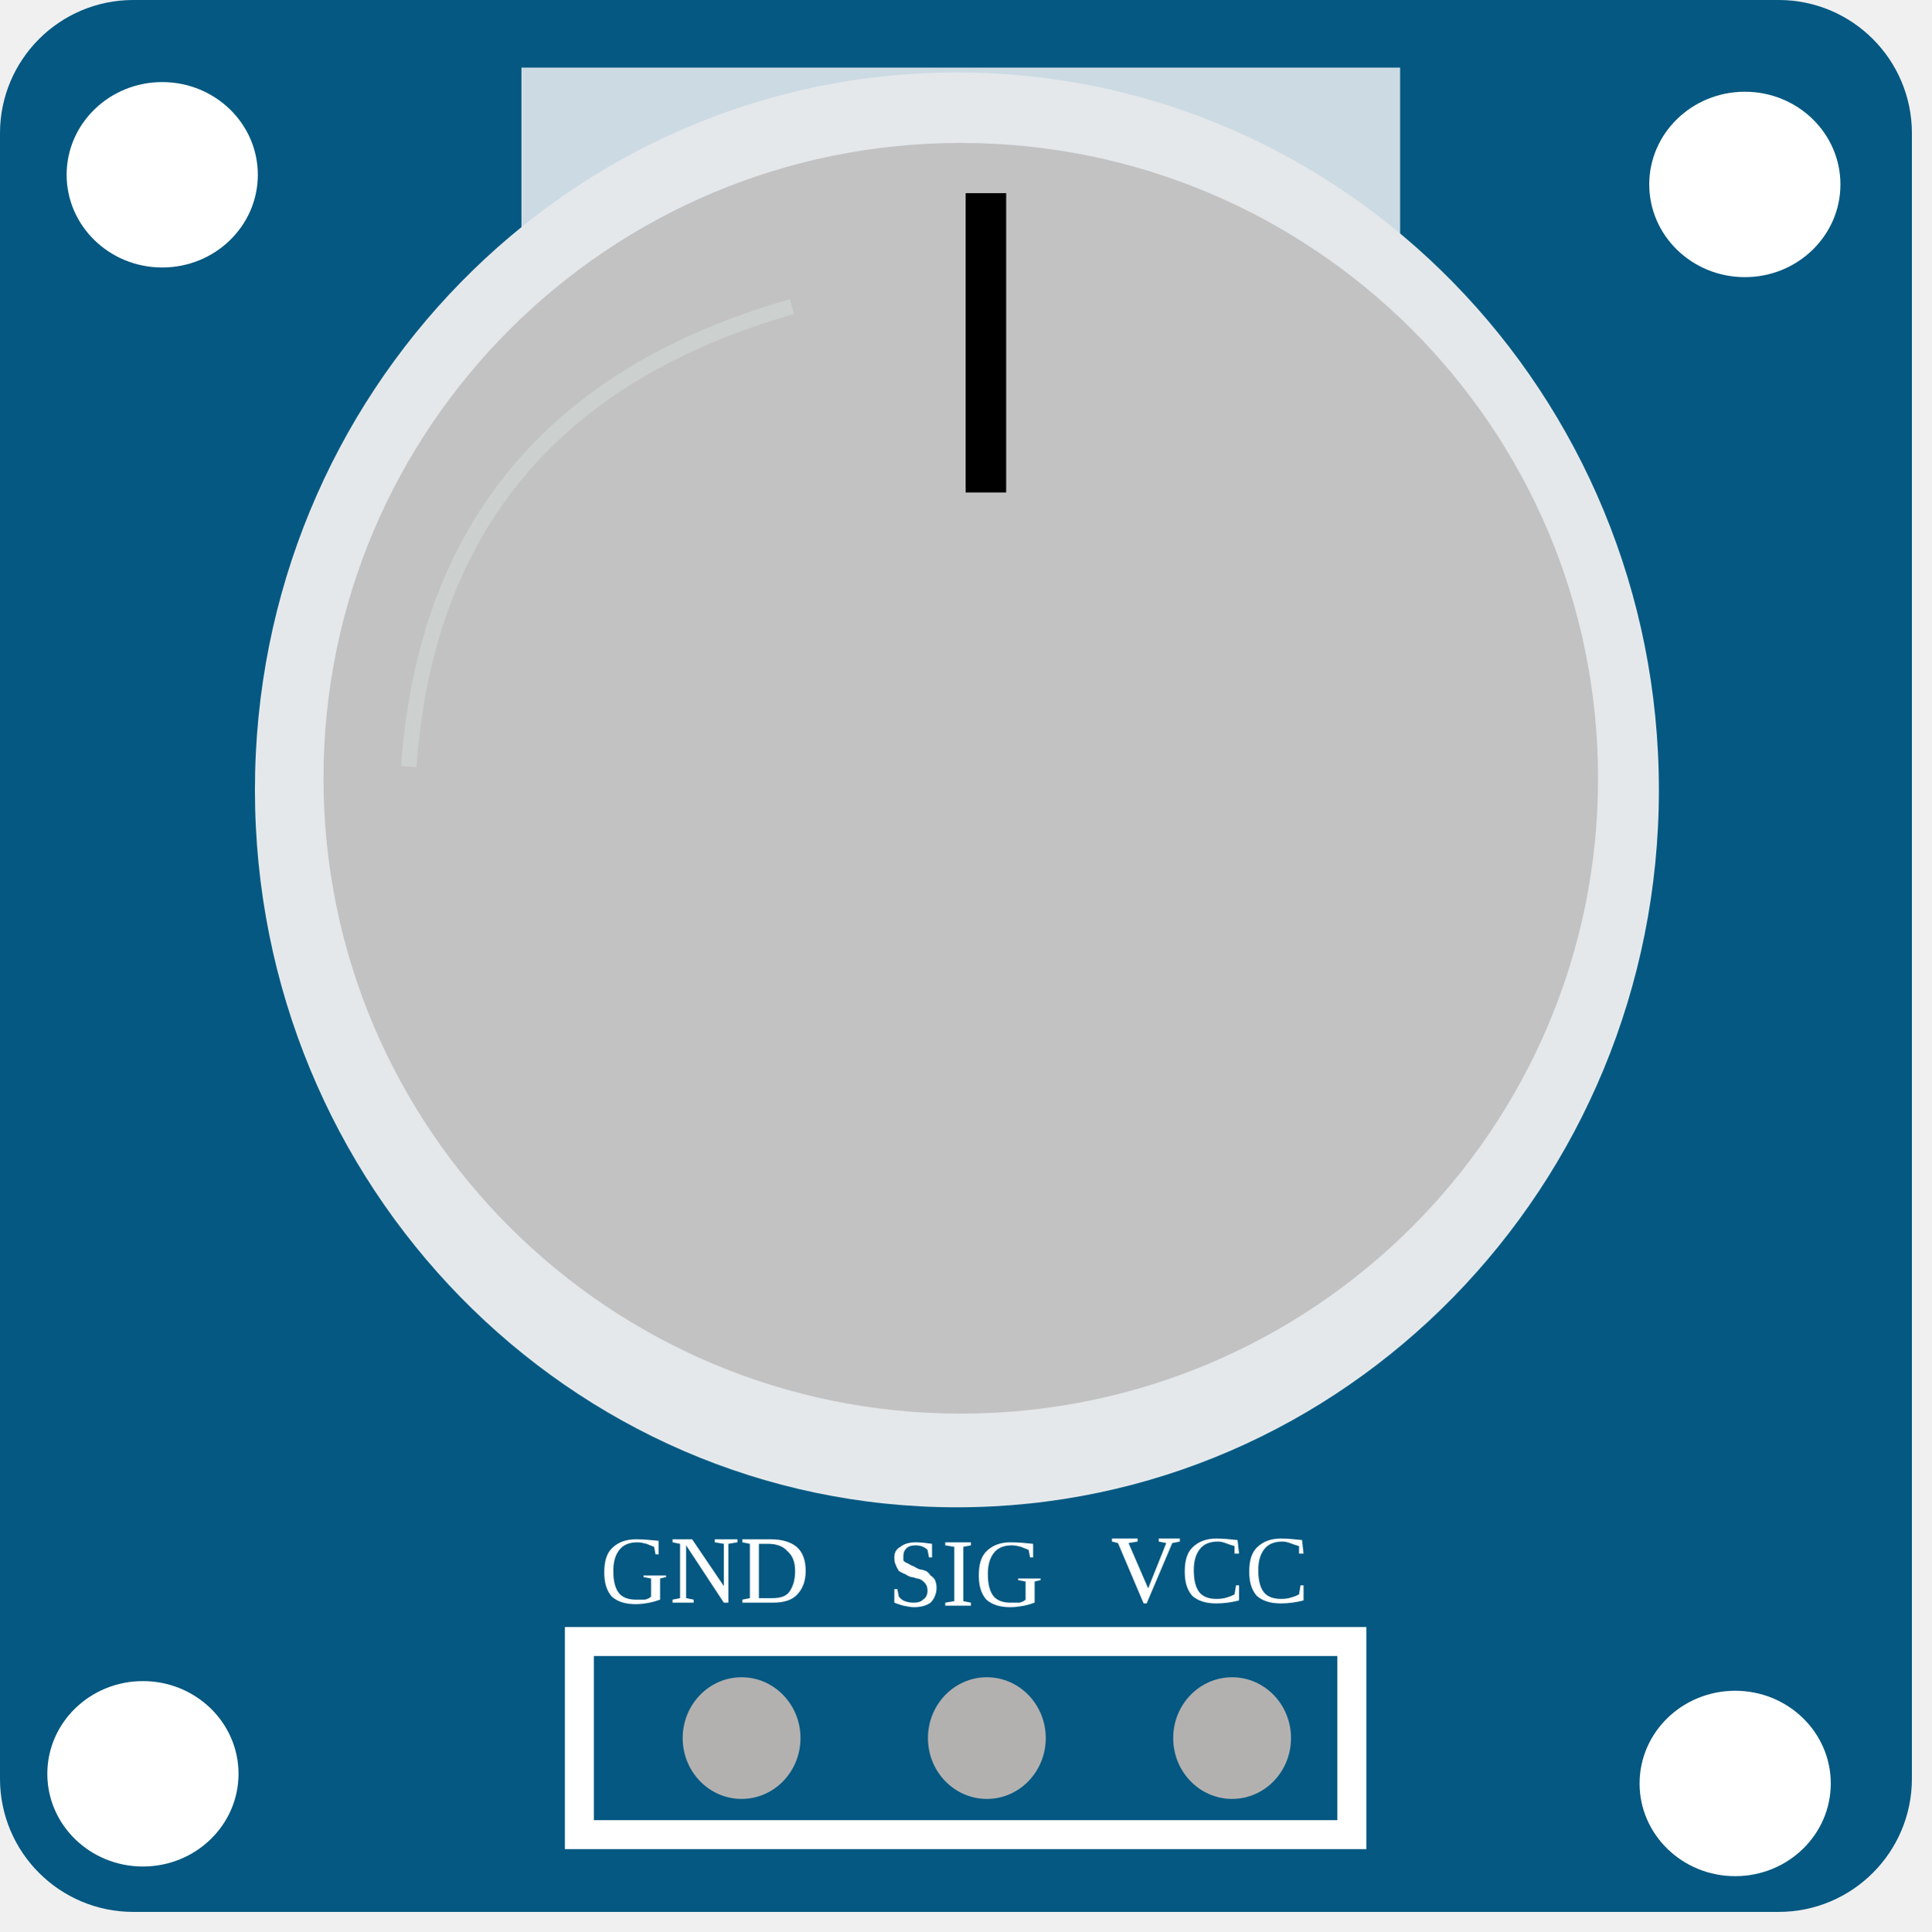
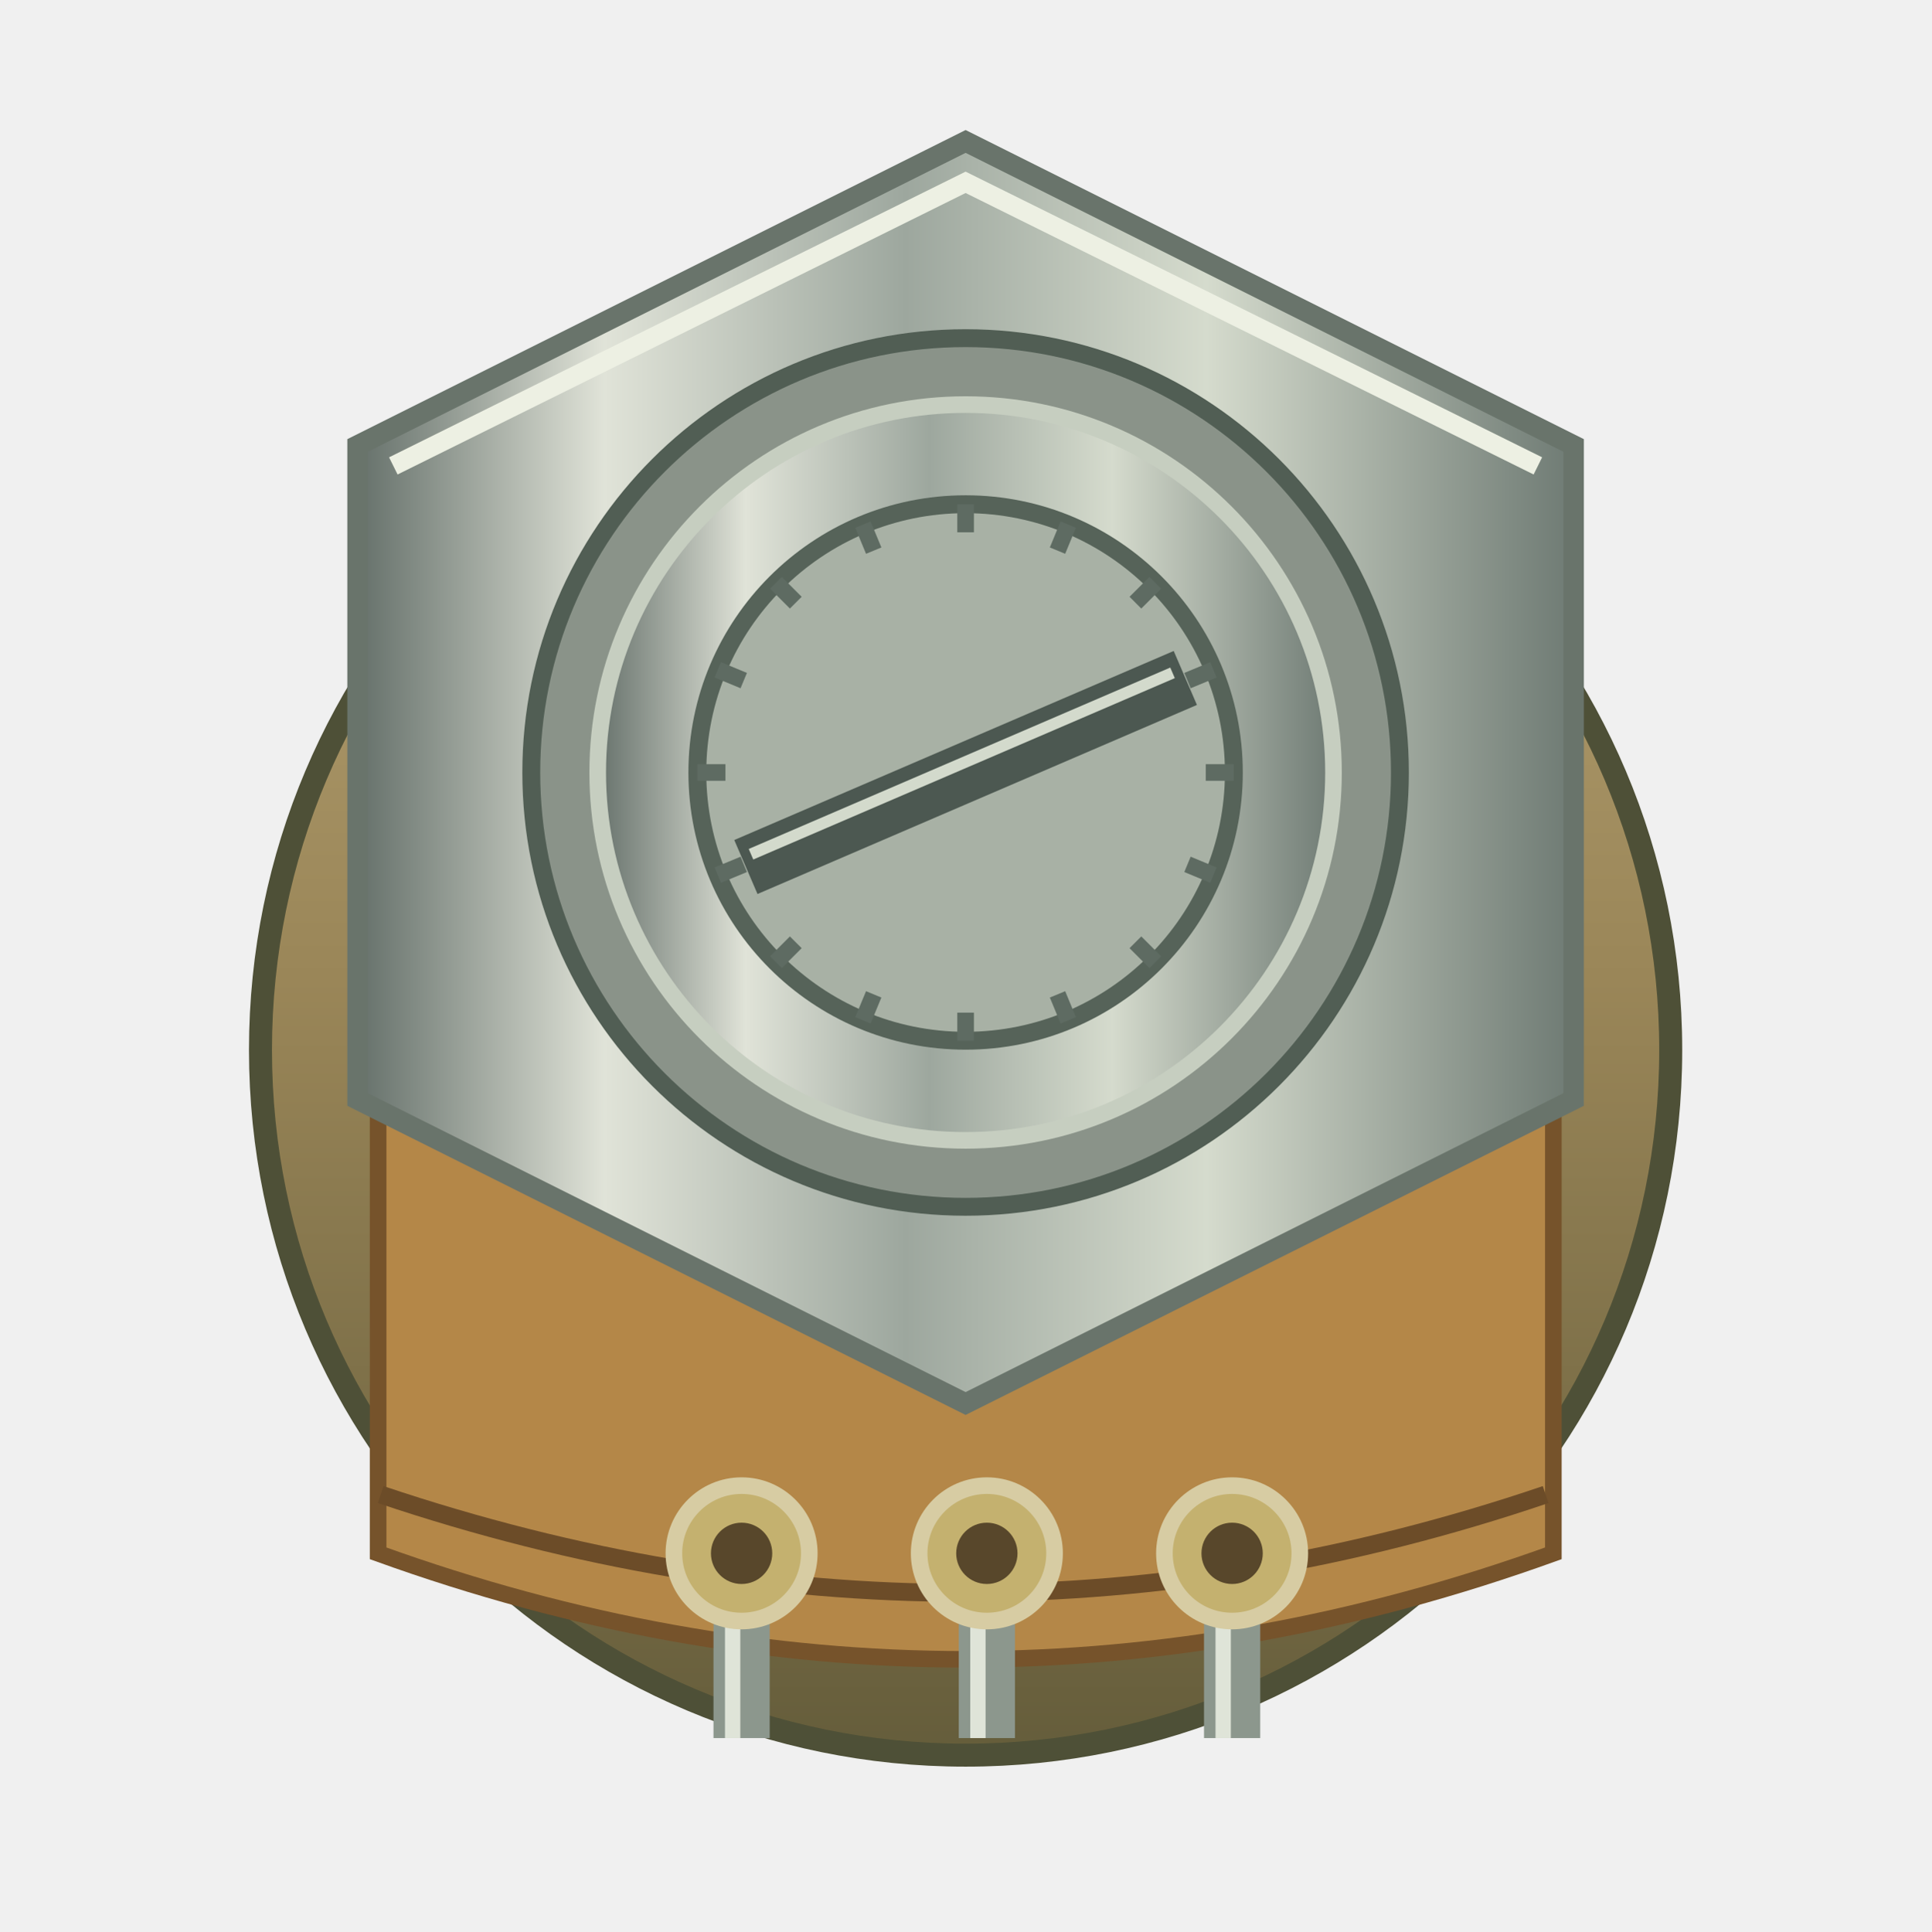
<svg xmlns="http://www.w3.org/2000/svg" role="slider" width="75.591" height="75.591" version="1.1" viewBox="0 0 75.591 75.591">
-   <style>text{font-size:1px;fill:#fff}#rotating{transform-origin:10px 8px;transform:rotate(0deg)}</style>
-   <g transform="translate(0.0 0.0) scale(3.779528)">
-     <defs>
-       <filter id="outline">
-         <feDropShadow id="glow" dx="0" dy="0" stdDeviation="0.5" flood-color="cyan" />
-       </filter>
-     </defs>
-     <rect x=".15" y=".15" width="19.5" height="19.5" ry="1.23" fill="#045881" stroke="#045881" stroke-width=".30" />
-     <rect x="5.4" y=".70" width="9.1" height="1.9" fill="#ccdae3" stroke-width=".15" />
-     <ellipse id="knob" cx="9.91" cy="8.18" rx="7.27" ry="7.43" fill="#e4e8eb" stroke-width=".15" />
-     <rect x="6" y="17" width="8" height="2" fill-opacity="0" stroke="#fff" stroke-width=".30" />
-     <g stroke-width=".15">
-       <text x="6.21" y="16.6">GND</text>
-       <text x="9.2" y="16.63">SIG</text>
-       <text x="11.5" y="16.59">VCC</text>
+   <g data-art078="physical-refinement" pointer-events="none">
+     <g data-art080="pot">
+       <defs>
+         <linearGradient id="pot080-metal">
+           <stop stop-color="#68736d" />
+           <stop offset=".2" stop-color="#e0e3d8" />
+           <stop offset=".45" stop-color="#9da79e" />
+           <stop offset=".7" stop-color="#d5dbcd" />
+           <stop offset="1" stop-color="#707c75" />
+         </linearGradient>
+         <linearGradient id="pot080-case" x2="0" y2="1">
+           <stop stop-color="#b6a273" />
+           <stop offset=".45" stop-color="#9a8658" />
+           <stop offset="1" stop-color="#655d3b" />
+         </linearGradient>
+       </defs>
+       <circle cx="37.795" cy="41.1" r="27.6" fill="url(#pot080-case)" stroke="#4e5037" stroke-width="0.9" />
+       <path d="M14.8 43Q37.8 35.7 60.8 43L60.8 60.8Q37.8 69.1 14.8 60.8Z" fill="#b48748" stroke="#76532b" stroke-width="0.65" />
+       <path d="M15.7 44Q37.8 37.9 59.9 44" fill="none" stroke="#dcc58a" stroke-width="0.65" />
+       <path d="M14.9 58.5Q37.8 66.2 60.5 58.5" fill="none" stroke="#6c4c28" stroke-width="0.7" />
+       <path d="M13.995 17.436L37.795 5.536L61.595 17.436V43.036L37.795 54.936L13.995 43.036Z" fill="url(#pot080-metal)" stroke="#69746b" stroke-width="0.8" />
+       <path d="M15.395 18.236L37.795 7.136L60.195 18.236" fill="none" stroke="#edf0e3" stroke-width="0.75" />
+       <circle cx="37.795" cy="30.236" r="17" fill="#8a9389" stroke="#515e54" stroke-width="0.7" />
+       <circle cx="37.795" cy="30.236" r="14.4" fill="url(#pot080-metal)" stroke="#c6cec0" stroke-width="0.65" />
+       <circle cx="37.795" cy="30.236" r="10.5" fill="#a8b1a5" stroke="#566359" stroke-width="0.7" />
+       <path d="M47.195 30.236L48.295 30.236" fill="none" stroke="#5e6b62" stroke-width="0.65" />
+       <path d="M46.48 33.833L47.496 34.254" fill="none" stroke="#5e6b62" stroke-width="0.65" />
+       <path d="M44.442 36.883L45.22 37.661" fill="none" stroke="#5e6b62" stroke-width="0.65" />
+       <path d="M41.393 38.921L41.813 39.937" fill="none" stroke="#5e6b62" stroke-width="0.65" />
+       <path d="M37.795 39.636L37.795 40.736" fill="none" stroke="#5e6b62" stroke-width="0.65" />
+       <path d="M34.198 38.921L33.777 39.937" fill="none" stroke="#5e6b62" stroke-width="0.65" />
+       <path d="M31.148 36.883L30.371 37.661" fill="none" stroke="#5e6b62" stroke-width="0.65" />
+       <path d="M29.111 33.833L28.095 34.254" fill="none" stroke="#5e6b62" stroke-width="0.65" />
+       <path d="M28.395 30.236L27.295 30.236" fill="none" stroke="#5e6b62" stroke-width="0.65" />
+       <path d="M29.111 26.639L28.095 26.218" fill="none" stroke="#5e6b62" stroke-width="0.65" />
+       <path d="M31.148 23.589L30.371 22.812" fill="none" stroke="#5e6b62" stroke-width="0.65" />
+       <path d="M34.198 21.552L33.777 20.535" fill="none" stroke="#5e6b62" stroke-width="0.65" />
+       <path d="M37.795 20.836L37.795 19.736" fill="none" stroke="#5e6b62" stroke-width="0.65" />
+       <path d="M41.393 21.552L41.813 20.535" fill="none" stroke="#5e6b62" stroke-width="0.65" />
+       <path d="M44.442 23.589L45.22 22.812" fill="none" stroke="#5e6b62" stroke-width="0.65" />
+       <path d="M46.48 26.639L47.496 26.218" fill="none" stroke="#5e6b62" stroke-width="0.65" />
+       <path d="M29.195 33.936L46.395 26.536" fill="none" stroke="#4c5851" stroke-width="2.3" />
+       <path d="M29.395 33.436L45.895 26.336" fill="none" stroke="#d3dacc" stroke-width="0.45" />
+       <path d="M29.027 60.8V68.031" fill="none" stroke="#8c978d" stroke-width="2.2" />
+       <path d="M28.677 61V68.031" fill="none" stroke="#dfe4d8" stroke-width="0.6" />
+       <circle cx="29.027" cy="60.8" r="2.65" fill="#c4b16f" stroke="#d7cca3" stroke-width="0.65" />
+       <circle cx="29.027" cy="60.8" r="1.2" fill="#58472b" stroke="none" stroke-width="0.5" />
+       <path d="M38.627 60.8V68.031" fill="none" stroke="#8c978d" stroke-width="2.2" />
+       <path d="M38.277 61V68.031" fill="none" stroke="#dfe4d8" stroke-width="0.6" />
+       <circle cx="38.627" cy="60.8" r="2.65" fill="#c4b16f" stroke="#d7cca3" stroke-width="0.65" />
+       <circle cx="38.627" cy="60.8" r="1.2" fill="#58472b" stroke="none" stroke-width="0.5" />
+       <path d="M48.227 60.8V68.031" fill="none" stroke="#8c978d" stroke-width="2.2" />
+       <path d="M47.877 61V68.031" fill="none" stroke="#dfe4d8" stroke-width="0.6" />
+       <circle cx="48.227" cy="60.8" r="2.65" fill="#c4b16f" stroke="#d7cca3" stroke-width="0.65" />
+       <circle cx="48.227" cy="60.8" r="1.2" fill="#58472b" stroke="none" stroke-width="0.5" />
    </g>
-     <g fill="#fff" stroke-width=".15">
-       <ellipse cx="1.68" cy="1.81" rx=".99" ry=".96" />
-       <ellipse cx="1.48" cy="18.37" rx=".99" ry=".96" />
-       <ellipse cx="17.97" cy="18.47" rx=".99" ry=".96" />
-       <ellipse cx="18.07" cy="1.91" rx=".99" ry=".96" />
-     </g>
-     <g fill="#b3b1b0" stroke-width=".15">
-       <ellipse cx="7.68" cy="18" rx=".61" ry=".63" />
-       <ellipse cx="10.22" cy="18" rx=".61" ry=".63" />
-       <ellipse cx="12.76" cy="18" rx=".61" ry=".63" />
-     </g>
-     <ellipse cx="9.95" cy="8.06" rx="6.60" ry="6.58" fill="#c3c2c3" stroke-width=".15" />
-     <rect id="rotating" x="10" y="2" width=".42" height="3.1" stroke-width=".15" />
-     <rect x="0" y="9.5" width="1" height="1" fill="none" id="firefox-workaround" />
-   </g>
-   <g data-art078="physical-refinement" pointer-events="none">
-     <path d="M16 30Q17 16 31 12" fill="none" stroke="#d6e3df" stroke-width="0.6" opacity=".45" />
  </g>
</svg>
